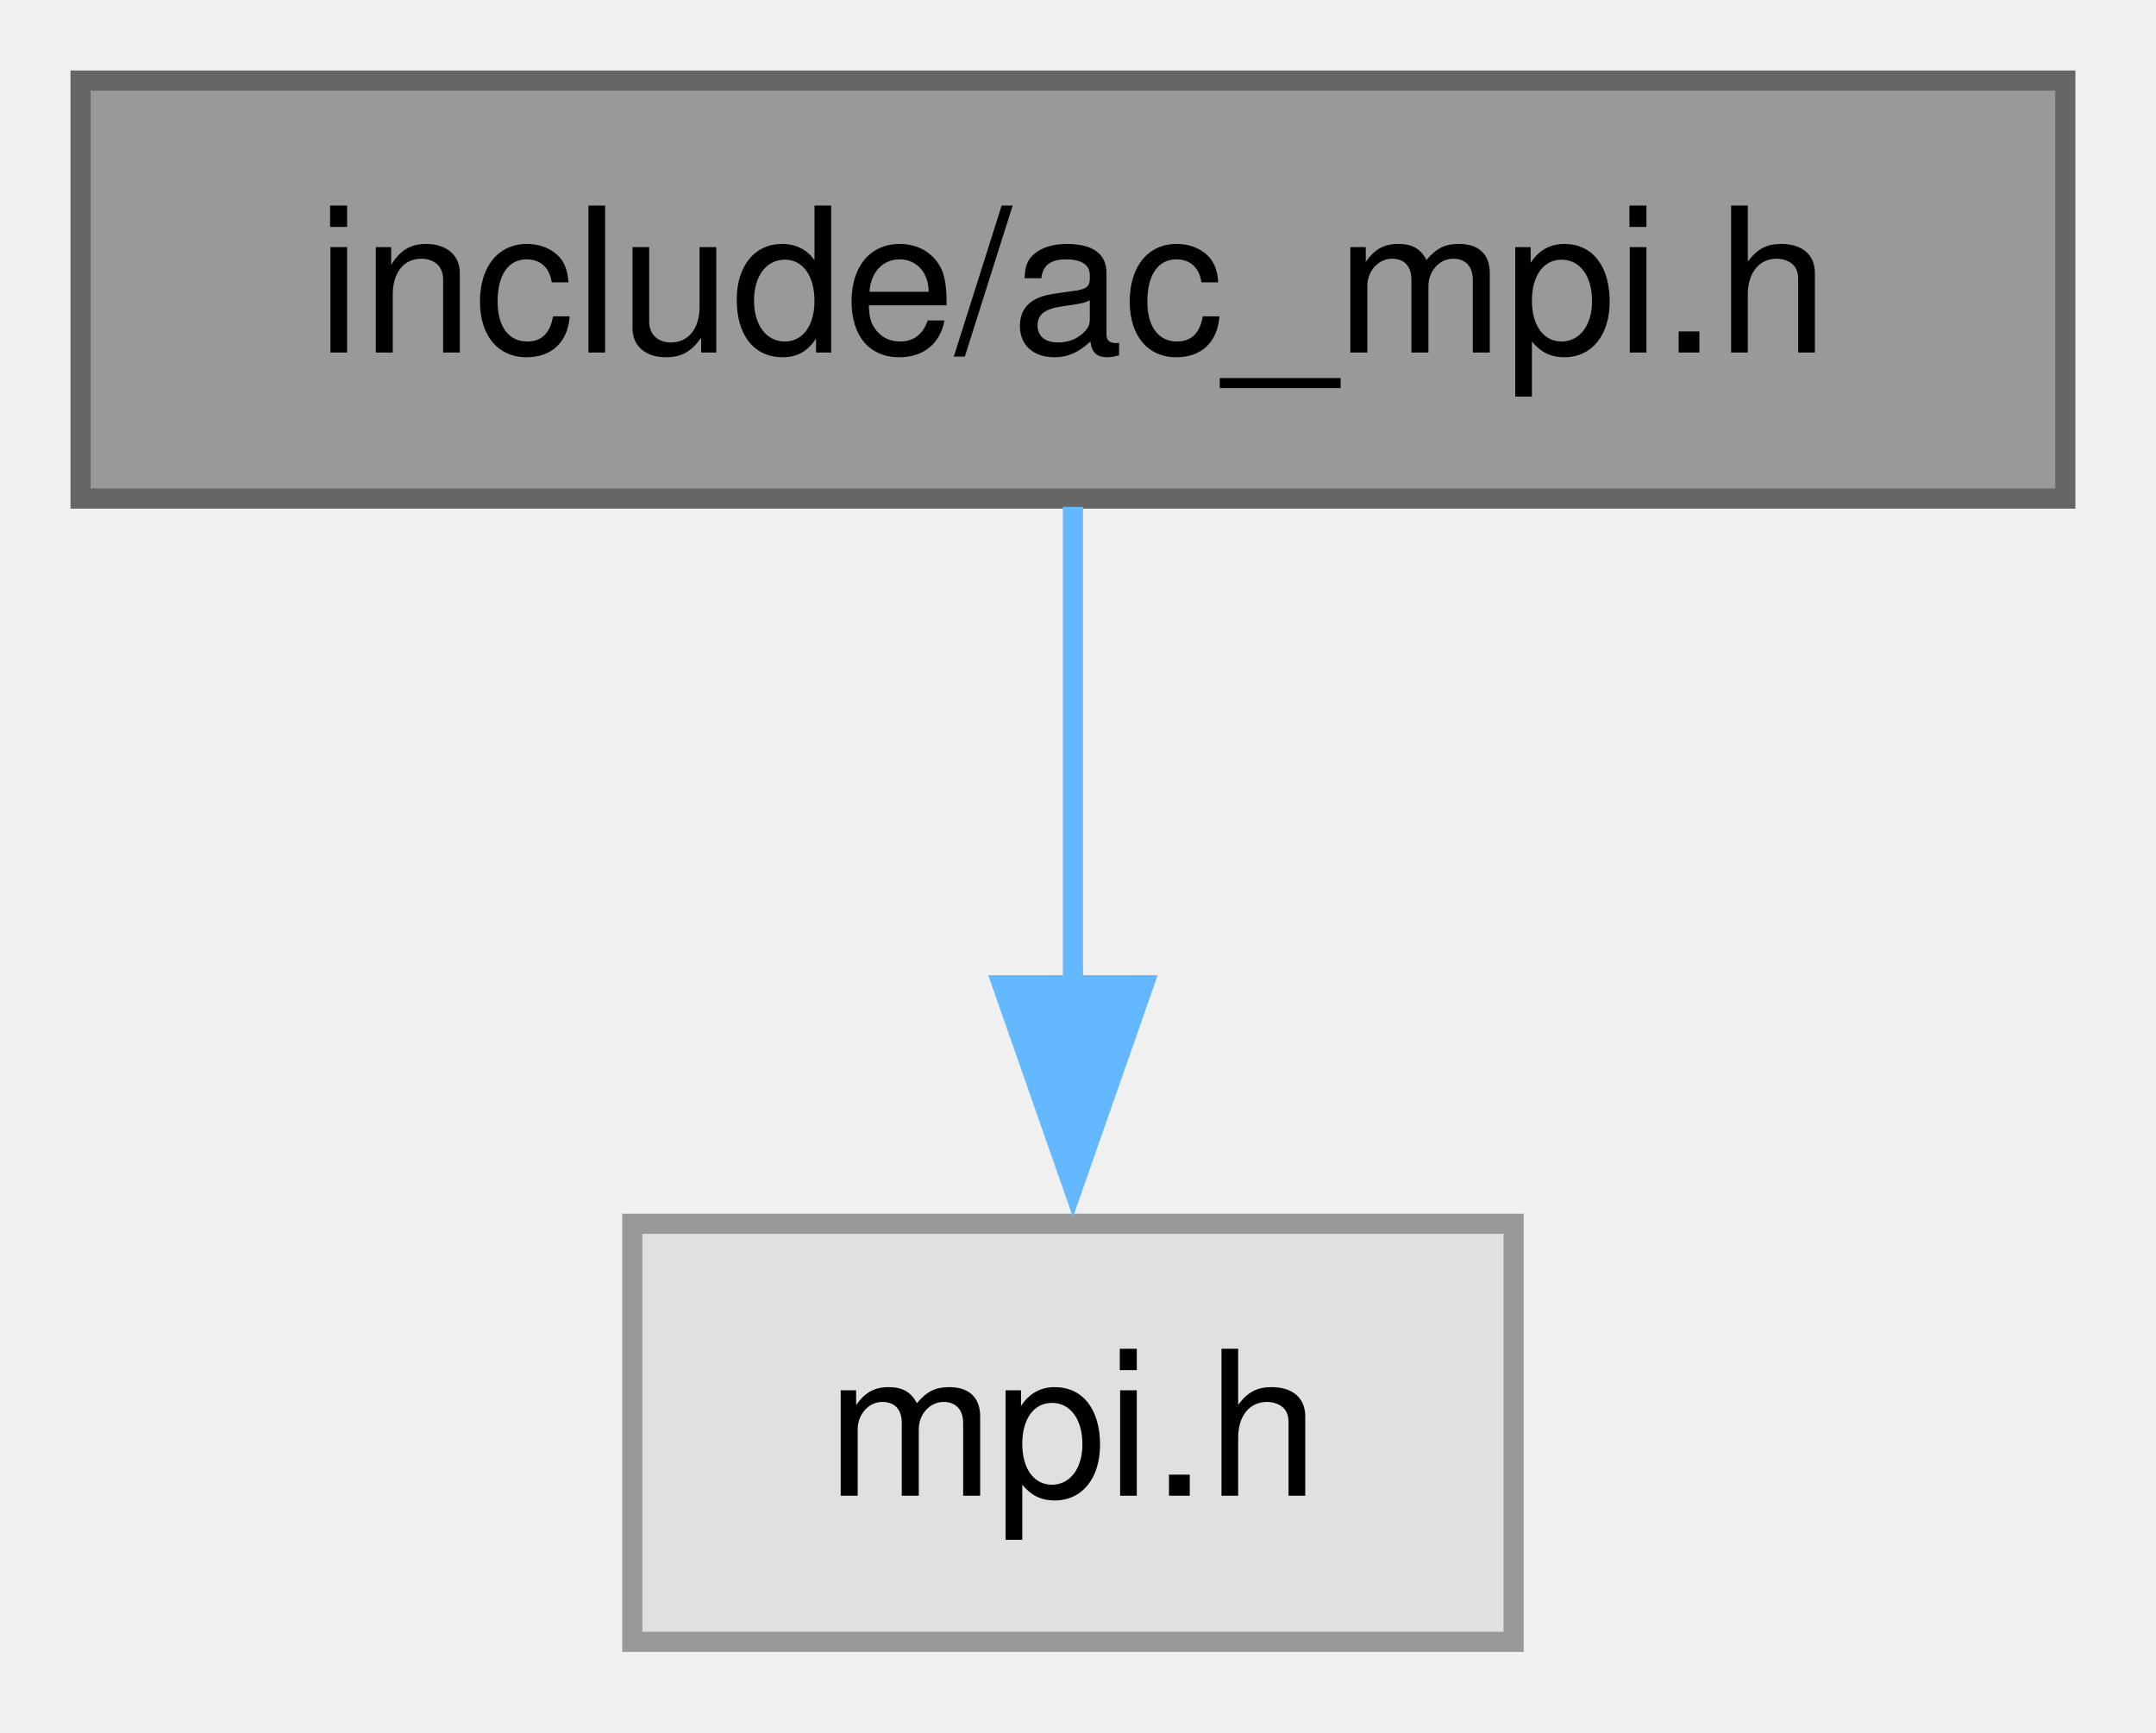
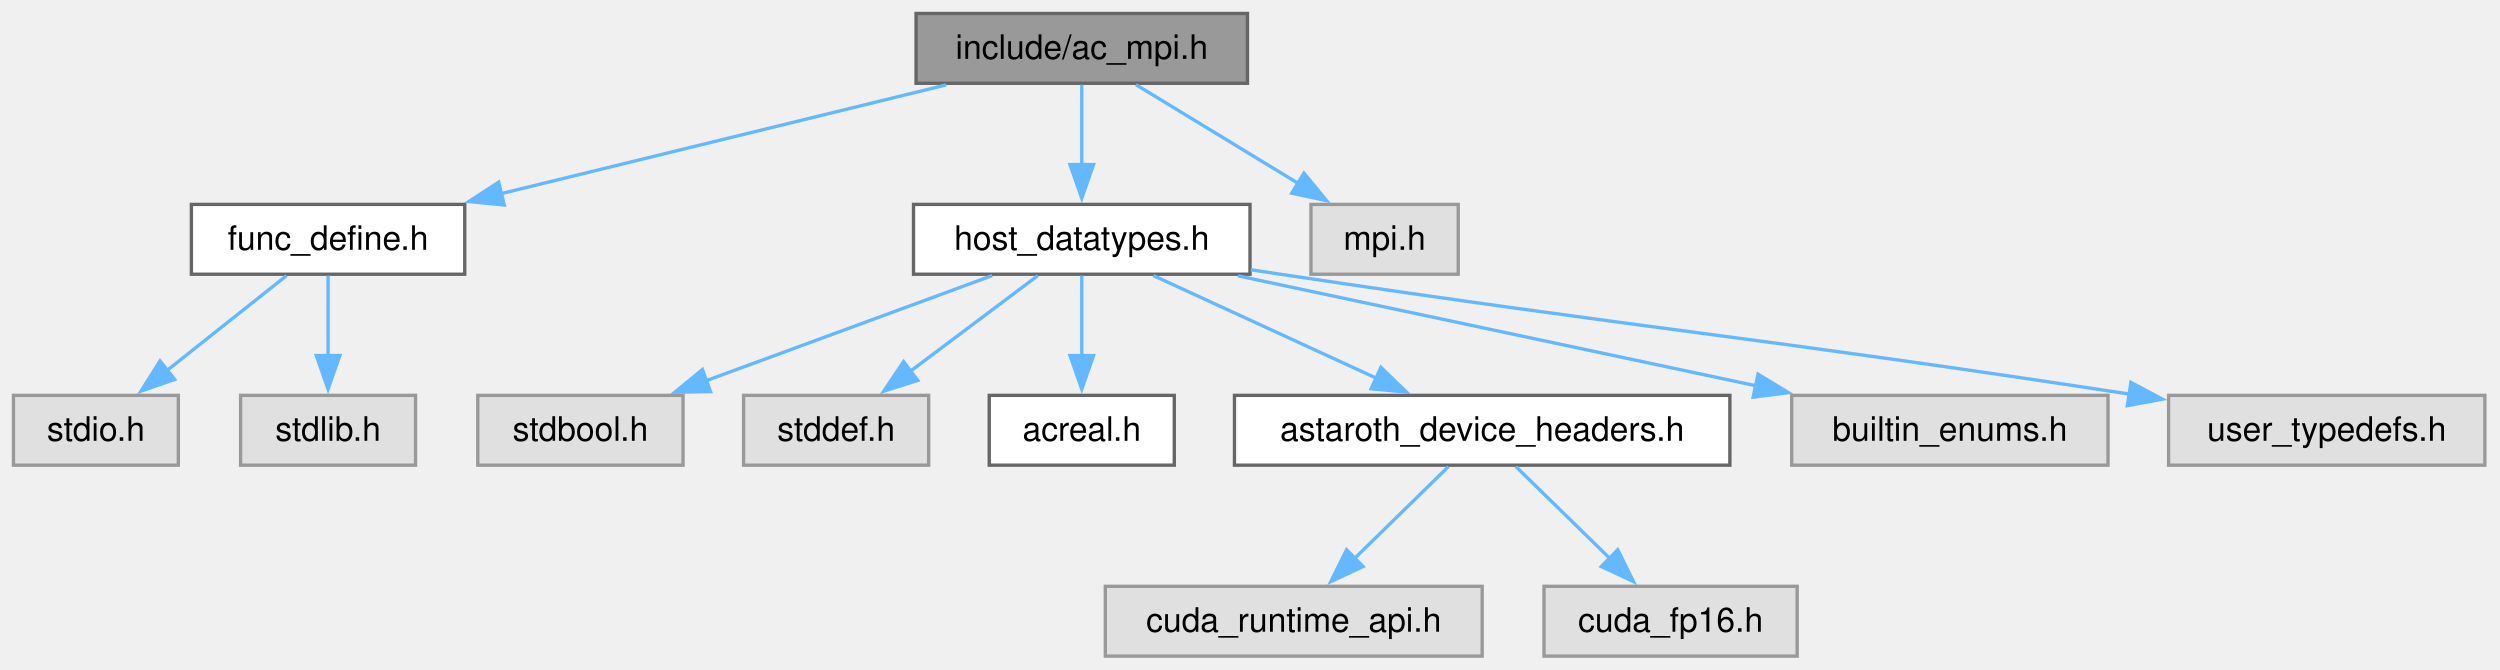
- <svg xmlns="http://www.w3.org/2000/svg" xmlns:xlink="http://www.w3.org/1999/xlink" width="107pt" height="86pt" viewBox="0.00 0.00 107.00 86.00">
-   <g id="graph0" class="graph" transform="scale(1 1) rotate(0) translate(4 81.5)">
+ <svg xmlns="http://www.w3.org/2000/svg" xmlns:xlink="http://www.w3.org/1999/xlink" width="743pt" height="199pt" viewBox="0.00 0.00 743.00 199.00">
+   <g id="graph0" class="graph" transform="scale(1 1) rotate(0) translate(4 195)">
    <g id="Node000001" class="node">
      <g id="a_Node000001">
        <a xlink:title=" ">
-           <polygon fill="#999999" stroke="#666666" points="98.5,-77.5 0,-77.5 0,-56.75 98.5,-56.75 98.5,-77.5" />
-           <text xml:space="preserve" text-anchor="middle" x="49.25" y="-64" font-family="Helvetica,sans-Serif" font-size="10.00">include/ac_mpi.h</text>
+           <polygon fill="#999999" stroke="#666666" points="366.75,-191 268.25,-191 268.25,-170.25 366.75,-170.25 366.75,-191" />
+           <text xml:space="preserve" text-anchor="middle" x="317.5" y="-177.5" font-family="Helvetica,sans-Serif" font-size="10.00">include/ac_mpi.h</text>
        </a>
      </g>
    </g>
    <g id="Node000002" class="node">
      <g id="a_Node000002">
-         <a xlink:title=" ">
-           <polygon fill="#e0e0e0" stroke="#999999" points="71.12,-20.75 27.38,-20.75 27.38,0 71.12,0 71.12,-20.75" />
-           <text xml:space="preserve" text-anchor="middle" x="49.25" y="-7.25" font-family="Helvetica,sans-Serif" font-size="10.00">mpi.h</text>
+         <a xlink:href="func__define_8h.html" target="_top" xlink:title=" ">
+           <polygon fill="white" stroke="#666666" points="134.12,-134.25 52.88,-134.25 52.88,-113.5 134.12,-113.5 134.12,-134.25" />
+           <text xml:space="preserve" text-anchor="middle" x="93.5" y="-120.75" font-family="Helvetica,sans-Serif" font-size="10.00">func_define.h</text>
        </a>
      </g>
    </g>
    <g id="edge1_Node000001_Node000002" class="edge">
      <g id="a_edge1_Node000001_Node000002">
        <a xlink:title=" ">
-           <path fill="none" stroke="#63b8ff" d="M49.25,-56.34C49.25,-49.72 49.25,-40.72 49.25,-32.52" />
-           <polygon fill="#63b8ff" stroke="#63b8ff" points="52.75,-32.59 49.25,-22.59 45.75,-32.59 52.75,-32.59" />
+           <path fill="none" stroke="#63b8ff" d="M277.19,-169.77C240.2,-160.73 185.2,-147.29 145.03,-137.47" />
+           <polygon fill="#63b8ff" stroke="#63b8ff" points="145.87,-134.07 135.33,-135.1 144.21,-140.87 145.87,-134.07" />
+         </a>
+       </g>
+     </g>
+     <g id="Node000005" class="node">
+       <g id="a_Node000005">
+         <a xlink:href="host__datatypes_8h.html" target="_top" xlink:title=" ">
+           <polygon fill="white" stroke="#666666" points="367.5,-134.25 267.5,-134.25 267.5,-113.5 367.5,-113.5 367.5,-134.25" />
+           <text xml:space="preserve" text-anchor="middle" x="317.5" y="-120.75" font-family="Helvetica,sans-Serif" font-size="10.00">host_datatypes.h</text>
+         </a>
+       </g>
+     </g>
+     <g id="edge4_Node000001_Node000005" class="edge">
+       <g id="a_edge4_Node000001_Node000005">
+         <a xlink:title=" ">
+           <path fill="none" stroke="#63b8ff" d="M317.5,-169.84C317.5,-163.22 317.5,-154.22 317.5,-146.02" />
+           <polygon fill="#63b8ff" stroke="#63b8ff" points="321,-146.09 317.5,-136.09 314,-146.09 321,-146.09" />
+         </a>
+       </g>
+     </g>
+     <g id="Node000014" class="node">
+       <g id="a_Node000014">
+         <a xlink:title=" ">
+           <polygon fill="#e0e0e0" stroke="#999999" points="429.38,-134.25 385.62,-134.25 385.62,-113.5 429.38,-113.5 429.38,-134.25" />
+           <text xml:space="preserve" text-anchor="middle" x="407.5" y="-120.75" font-family="Helvetica,sans-Serif" font-size="10.00">mpi.h</text>
+         </a>
+       </g>
+     </g>
+     <g id="edge13_Node000001_Node000014" class="edge">
+       <g id="a_edge13_Node000001_Node000014">
+         <a xlink:title=" ">
+           <path fill="none" stroke="#63b8ff" d="M333.59,-169.84C347.03,-161.66 366.43,-149.86 381.99,-140.4" />
+           <polygon fill="#63b8ff" stroke="#63b8ff" points="383.53,-143.55 390.26,-135.37 379.89,-137.57 383.53,-143.55" />
+         </a>
+       </g>
+     </g>
+     <g id="Node000003" class="node">
+       <g id="a_Node000003">
+         <a xlink:title=" ">
+           <polygon fill="#e0e0e0" stroke="#999999" points="49,-77.5 0,-77.5 0,-56.75 49,-56.75 49,-77.5" />
+           <text xml:space="preserve" text-anchor="middle" x="24.5" y="-64" font-family="Helvetica,sans-Serif" font-size="10.00">stdio.h</text>
+         </a>
+       </g>
+     </g>
+     <g id="edge2_Node000002_Node000003" class="edge">
+       <g id="a_edge2_Node000002_Node000003">
+         <a xlink:title=" ">
+           <path fill="none" stroke="#63b8ff" d="M81.16,-113.09C71.25,-105.22 57.11,-94 45.44,-84.74" />
+           <polygon fill="#63b8ff" stroke="#63b8ff" points="47.92,-82.24 37.91,-78.77 43.57,-87.73 47.92,-82.24" />
+         </a>
+       </g>
+     </g>
+     <g id="Node000004" class="node">
+       <g id="a_Node000004">
+         <a xlink:title=" ">
+           <polygon fill="#e0e0e0" stroke="#999999" points="119.5,-77.5 67.5,-77.5 67.5,-56.75 119.5,-56.75 119.5,-77.5" />
+           <text xml:space="preserve" text-anchor="middle" x="93.5" y="-64" font-family="Helvetica,sans-Serif" font-size="10.00">stdlib.h</text>
+         </a>
+       </g>
+     </g>
+     <g id="edge3_Node000002_Node000004" class="edge">
+       <g id="a_edge3_Node000002_Node000004">
+         <a xlink:title=" ">
+           <path fill="none" stroke="#63b8ff" d="M93.5,-113.09C93.5,-106.47 93.5,-97.47 93.5,-89.27" />
+           <polygon fill="#63b8ff" stroke="#63b8ff" points="97,-89.34 93.5,-79.34 90,-89.34 97,-89.34" />
+         </a>
+       </g>
+     </g>
+     <g id="Node000006" class="node">
+       <g id="a_Node000006">
+         <a xlink:title=" ">
+           <polygon fill="#e0e0e0" stroke="#999999" points="199,-77.5 138,-77.5 138,-56.75 199,-56.75 199,-77.5" />
+           <text xml:space="preserve" text-anchor="middle" x="168.5" y="-64" font-family="Helvetica,sans-Serif" font-size="10.00">stdbool.h</text>
+         </a>
+       </g>
+     </g>
+     <g id="edge5_Node000005_Node000006" class="edge">
+       <g id="a_edge5_Node000005_Node000006">
+         <a xlink:title=" ">
+           <path fill="none" stroke="#63b8ff" d="M290.86,-113.09C267.2,-104.39 232.38,-91.6 205.93,-81.88" />
+           <polygon fill="#63b8ff" stroke="#63b8ff" points="207.17,-78.61 196.58,-78.44 204.76,-85.18 207.17,-78.61" />
+         </a>
+       </g>
+     </g>
+     <g id="Node000007" class="node">
+       <g id="a_Node000007">
+         <a xlink:title=" ">
+           <polygon fill="#e0e0e0" stroke="#999999" points="272,-77.5 217,-77.5 217,-56.75 272,-56.75 272,-77.5" />
+           <text xml:space="preserve" text-anchor="middle" x="244.5" y="-64" font-family="Helvetica,sans-Serif" font-size="10.00">stddef.h</text>
+         </a>
+       </g>
+     </g>
+     <g id="edge6_Node000005_Node000007" class="edge">
+       <g id="a_edge6_Node000005_Node000007">
+         <a xlink:title=" ">
+           <path fill="none" stroke="#63b8ff" d="M304.45,-113.09C293.86,-105.15 278.71,-93.78 266.28,-84.46" />
+           <polygon fill="#63b8ff" stroke="#63b8ff" points="268.75,-81.94 258.65,-78.74 264.55,-87.54 268.75,-81.94" />
+         </a>
+       </g>
+     </g>
+     <g id="Node000008" class="node">
+       <g id="a_Node000008">
+         <a xlink:href="acreal_8h.html" target="_top" xlink:title=" ">
+           <polygon fill="white" stroke="#666666" points="345,-77.5 290,-77.5 290,-56.75 345,-56.75 345,-77.5" />
+           <text xml:space="preserve" text-anchor="middle" x="317.5" y="-64" font-family="Helvetica,sans-Serif" font-size="10.00">acreal.h</text>
+         </a>
+       </g>
+     </g>
+     <g id="edge7_Node000005_Node000008" class="edge">
+       <g id="a_edge7_Node000005_Node000008">
+         <a xlink:title=" ">
+           <path fill="none" stroke="#63b8ff" d="M317.5,-113.09C317.5,-106.47 317.5,-97.47 317.5,-89.27" />
+           <polygon fill="#63b8ff" stroke="#63b8ff" points="321,-89.34 317.5,-79.34 314,-89.34 321,-89.34" />
+         </a>
+       </g>
+     </g>
+     <g id="Node000009" class="node">
+       <g id="a_Node000009">
+         <a xlink:href="astaroth__device__headers_8h.html" target="_top" xlink:title=" ">
+           <polygon fill="white" stroke="#666666" points="510.12,-77.5 362.88,-77.5 362.88,-56.75 510.12,-56.75 510.12,-77.5" />
+           <text xml:space="preserve" text-anchor="middle" x="436.5" y="-64" font-family="Helvetica,sans-Serif" font-size="10.00">astaroth_device_headers.h</text>
+         </a>
+       </g>
+     </g>
+     <g id="edge8_Node000005_Node000009" class="edge">
+       <g id="a_edge8_Node000005_Node000009">
+         <a xlink:title=" ">
+           <path fill="none" stroke="#63b8ff" d="M338.77,-113.09C357.22,-104.6 384.16,-92.2 405.09,-82.58" />
+           <polygon fill="#63b8ff" stroke="#63b8ff" points="406.41,-85.82 414.03,-78.46 403.49,-79.46 406.41,-85.82" />
+         </a>
+       </g>
+     </g>
+     <g id="Node000012" class="node">
+       <g id="a_Node000012">
+         <a xlink:title=" ">
+           <polygon fill="#e0e0e0" stroke="#999999" points="622.5,-77.5 528.5,-77.5 528.5,-56.75 622.5,-56.75 622.5,-77.5" />
+           <text xml:space="preserve" text-anchor="middle" x="575.5" y="-64" font-family="Helvetica,sans-Serif" font-size="10.00">builtin_enums.h</text>
+         </a>
+       </g>
+     </g>
+     <g id="edge11_Node000005_Node000012" class="edge">
+       <g id="a_edge11_Node000005_Node000012">
+         <a xlink:title=" ">
+           <path fill="none" stroke="#63b8ff" d="M363.92,-113.02C407.08,-103.87 471.51,-90.19 517.92,-80.34" />
+           <polygon fill="#63b8ff" stroke="#63b8ff" points="518.48,-83.8 527.53,-78.3 517.03,-76.96 518.48,-83.8" />
+         </a>
+       </g>
+     </g>
+     <g id="Node000013" class="node">
+       <g id="a_Node000013">
+         <a xlink:title=" ">
+           <polygon fill="#e0e0e0" stroke="#999999" points="734.5,-77.5 640.5,-77.5 640.5,-56.75 734.5,-56.75 734.5,-77.5" />
+           <text xml:space="preserve" text-anchor="middle" x="687.5" y="-64" font-family="Helvetica,sans-Serif" font-size="10.00">user_typedefs.h</text>
+         </a>
+       </g>
+     </g>
+     <g id="edge12_Node000005_Node000013" class="edge">
+       <g id="a_edge12_Node000005_Node000013">
+         <a xlink:title=" ">
+           <path fill="none" stroke="#63b8ff" d="M367.7,-114.84C370.68,-114.38 373.63,-113.93 376.5,-113.5 486.15,-97.05 516.51,-95.06 629.01,-77.85" />
+           <polygon fill="#63b8ff" stroke="#63b8ff" points="629.31,-81.35 638.66,-76.37 628.25,-74.43 629.31,-81.35" />
+         </a>
+       </g>
+     </g>
+     <g id="Node000010" class="node">
+       <g id="a_Node000010">
+         <a xlink:title=" ">
+           <polygon fill="#e0e0e0" stroke="#999999" points="436.5,-20.75 324.5,-20.75 324.5,0 436.5,0 436.5,-20.75" />
+           <text xml:space="preserve" text-anchor="middle" x="380.5" y="-7.25" font-family="Helvetica,sans-Serif" font-size="10.00">cuda_runtime_api.h</text>
+         </a>
+       </g>
+     </g>
+     <g id="edge9_Node000009_Node000010" class="edge">
+       <g id="a_edge9_Node000009_Node000010">
+         <a xlink:title=" ">
+           <path fill="none" stroke="#63b8ff" d="M426.49,-56.34C418.76,-48.78 407.87,-38.14 398.63,-29.1" />
+           <polygon fill="#63b8ff" stroke="#63b8ff" points="401.1,-26.62 391.51,-22.14 396.21,-31.63 401.1,-26.62" />
+         </a>
+       </g>
+     </g>
+     <g id="Node000011" class="node">
+       <g id="a_Node000011">
+         <a xlink:title=" ">
+           <polygon fill="#e0e0e0" stroke="#999999" points="530.12,-20.75 454.88,-20.75 454.88,0 530.12,0 530.12,-20.75" />
+           <text xml:space="preserve" text-anchor="middle" x="492.5" y="-7.25" font-family="Helvetica,sans-Serif" font-size="10.00">cuda_fp16.h</text>
+         </a>
+       </g>
+     </g>
+     <g id="edge10_Node000009_Node000011" class="edge">
+       <g id="a_edge10_Node000009_Node000011">
+         <a xlink:title=" ">
+           <path fill="none" stroke="#63b8ff" d="M446.51,-56.34C454.24,-48.78 465.13,-38.14 474.37,-29.1" />
+           <polygon fill="#63b8ff" stroke="#63b8ff" points="476.79,-31.63 481.49,-22.14 471.9,-26.62 476.79,-31.63" />
        </a>
      </g>
    </g>
  </g>
</svg>
